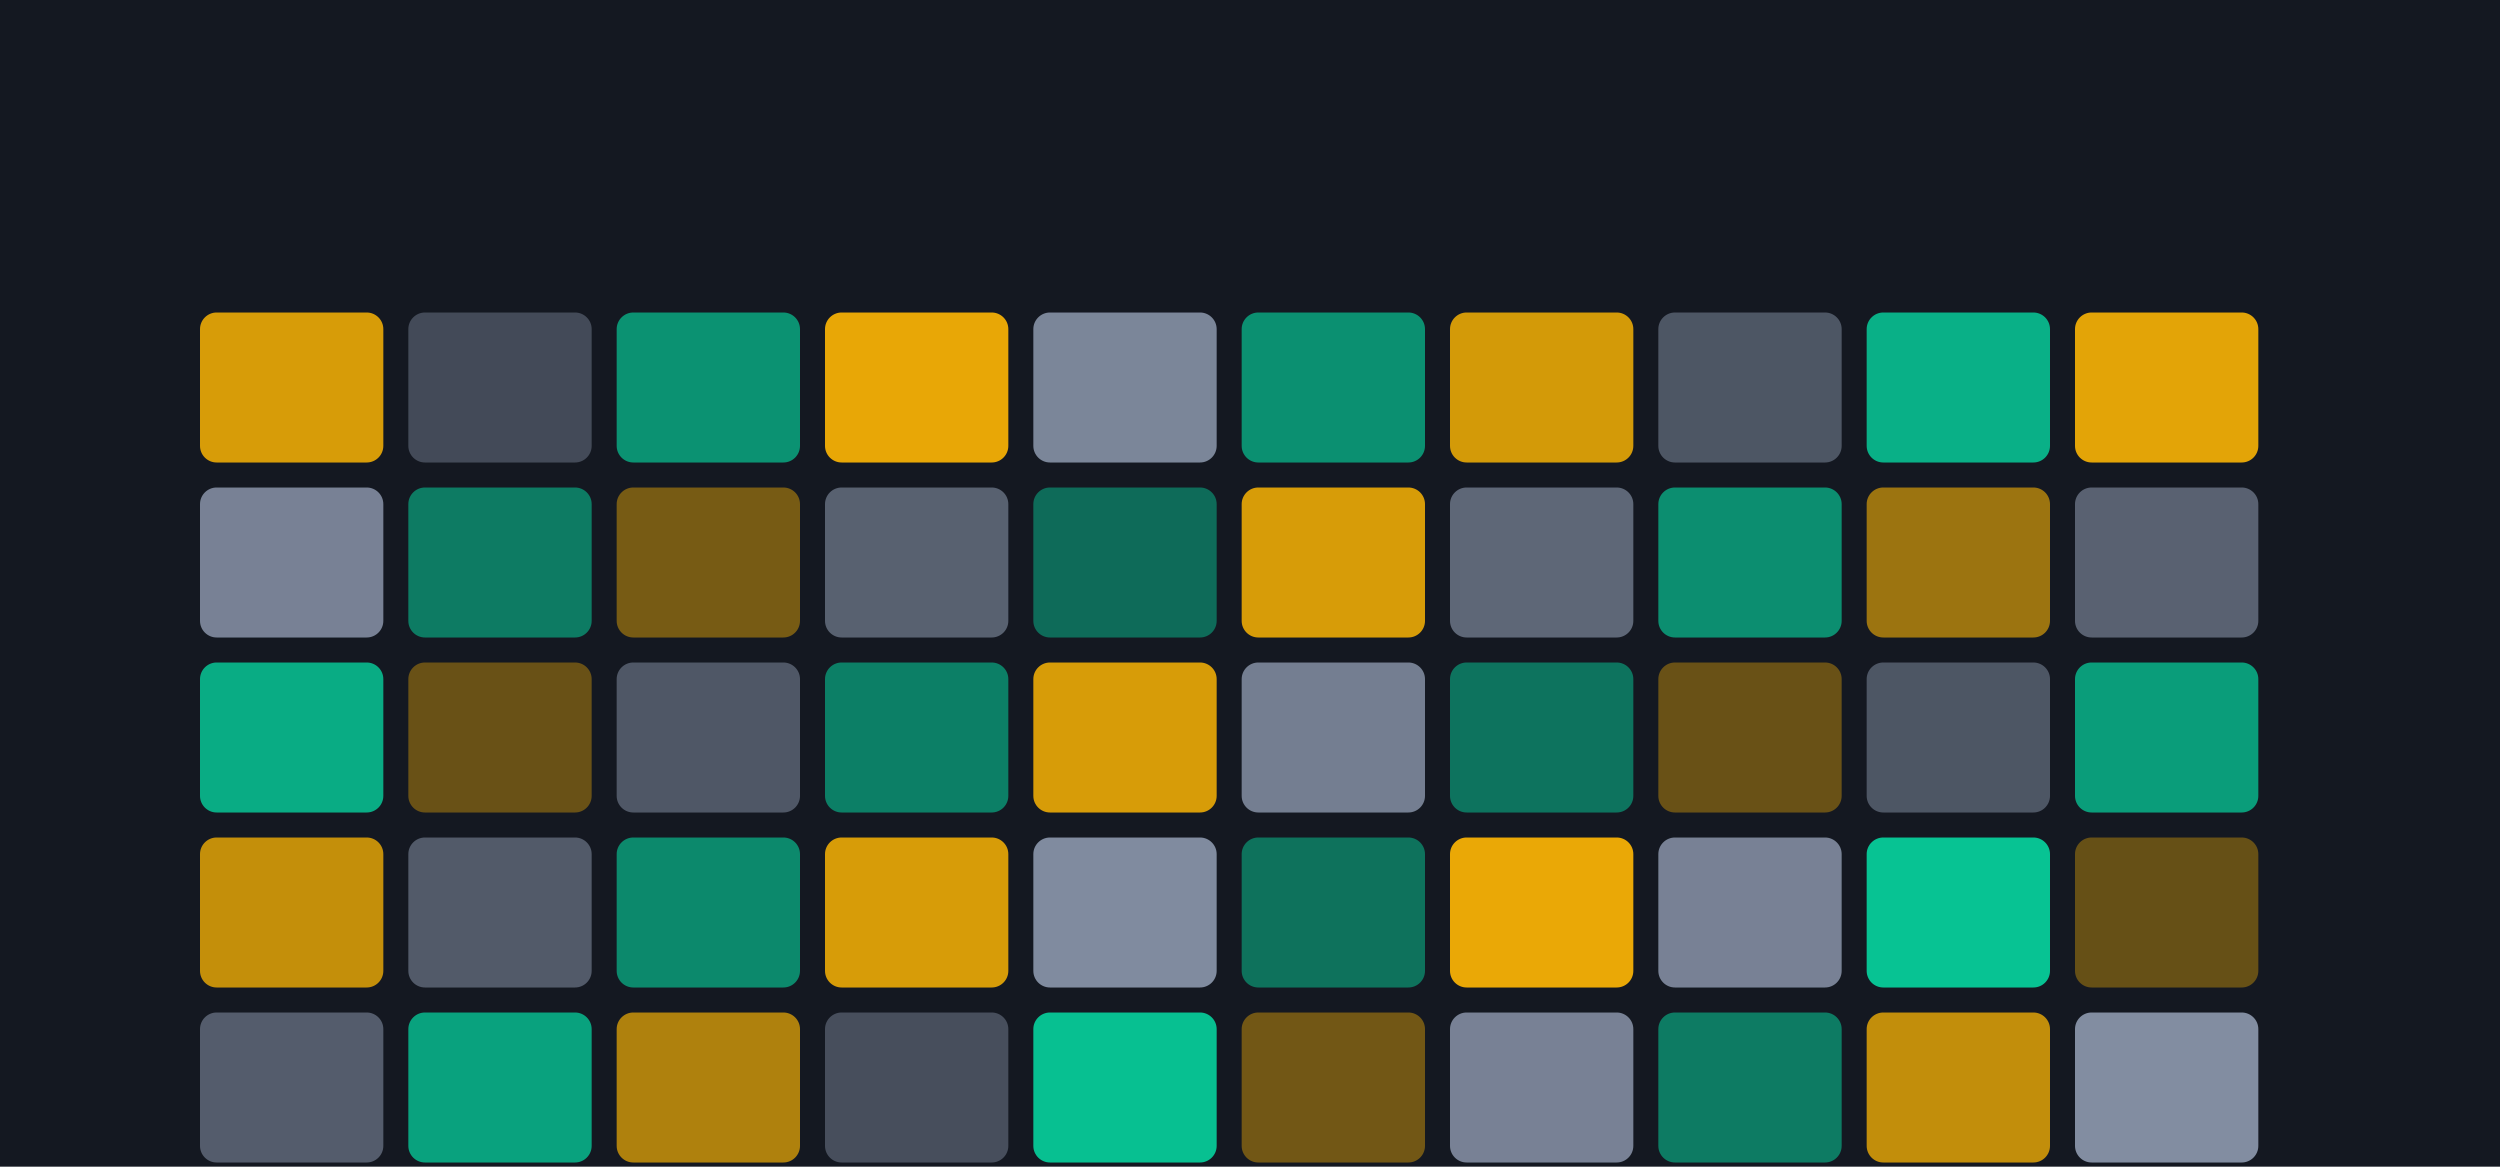
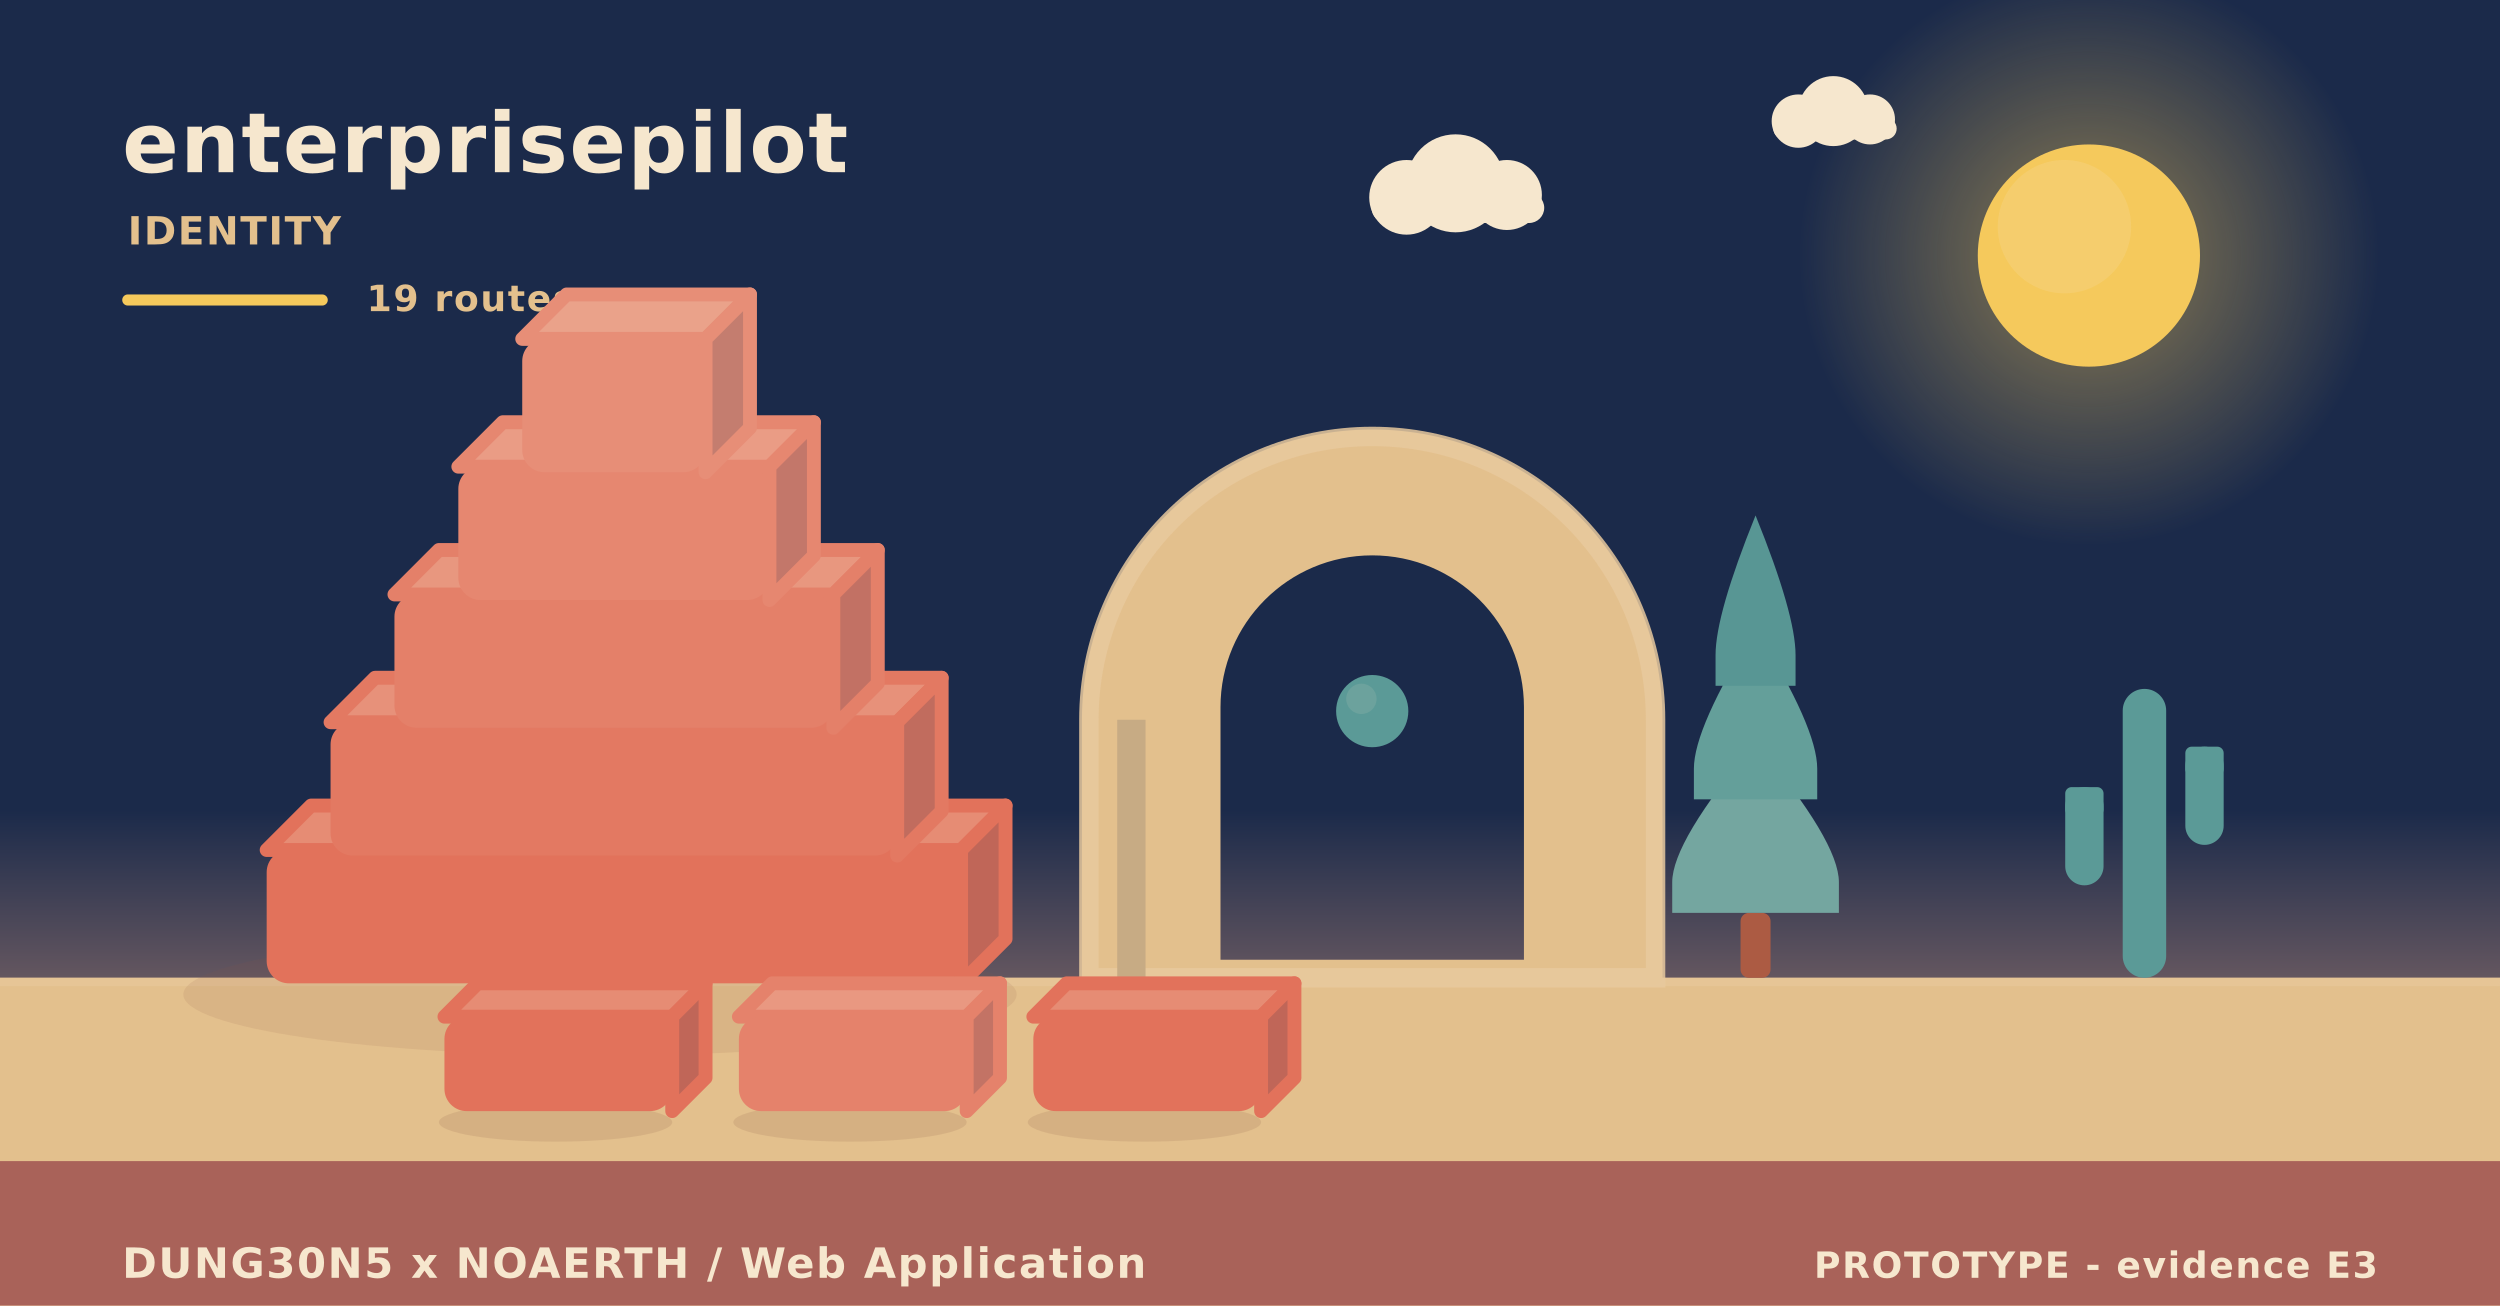
- <svg xmlns="http://www.w3.org/2000/svg" viewBox="0 0 1200 560" width="1200" height="560" role="img" aria-label="enterprisepilot hero">
-   <rect width="1200" height="560" fill="#141821" />
-   <defs>
-     <linearGradient id="gh" x1="0" y1="0" x2="1" y2="1">
-       <stop offset="0%" stop-color="#ffb703" />
-       <stop offset="100%" stop-color="#8d99ae" />
-     </linearGradient>
-   </defs>
-   <rect x="96.00" y="150.00" width="88.00" height="72.00" rx="8.00" fill="#ffb703" opacity="0.83" />
-   <rect x="196.00" y="150.00" width="88.00" height="72.00" rx="8.00" fill="#8d99ae" opacity="0.39" />
-   <rect x="296.00" y="150.00" width="88.00" height="72.00" rx="8.00" fill="#06d6a0" opacity="0.64" />
-   <rect x="396.00" y="150.00" width="88.00" height="72.00" rx="8.00" fill="#ffb703" opacity="0.90" />
-   <rect x="496.00" y="150.00" width="88.00" height="72.00" rx="8.00" fill="#8d99ae" opacity="0.85" />
-   <rect x="596.00" y="150.00" width="88.00" height="72.00" rx="8.00" fill="#06d6a0" opacity="0.63" />
-   <rect x="696.00" y="150.00" width="88.00" height="72.00" rx="8.00" fill="#ffb703" opacity="0.81" />
-   <rect x="796.00" y="150.00" width="88.00" height="72.00" rx="8.00" fill="#8d99ae" opacity="0.48" />
-   <rect x="896.00" y="150.00" width="88.00" height="72.00" rx="8.00" fill="#06d6a0" opacity="0.80" />
-   <rect x="996.00" y="150.00" width="88.00" height="72.00" rx="8.00" fill="#ffb703" opacity="0.88" />
-   <rect x="96.00" y="234.00" width="88.00" height="72.00" rx="8.00" fill="#8d99ae" opacity="0.82" />
-   <rect x="196.00" y="234.00" width="88.00" height="72.00" rx="8.00" fill="#06d6a0" opacity="0.52" />
-   <rect x="296.00" y="234.00" width="88.00" height="72.00" rx="8.00" fill="#ffb703" opacity="0.42" />
-   <rect x="396.00" y="234.00" width="88.00" height="72.00" rx="8.00" fill="#8d99ae" opacity="0.56" />
-   <rect x="496.00" y="234.00" width="88.00" height="72.00" rx="8.00" fill="#06d6a0" opacity="0.44" />
-   <rect x="596.00" y="234.00" width="88.00" height="72.00" rx="8.00" fill="#ffb703" opacity="0.83" />
-   <rect x="696.00" y="234.00" width="88.00" height="72.00" rx="8.00" fill="#8d99ae" opacity="0.61" />
-   <rect x="796.00" y="234.00" width="88.00" height="72.00" rx="8.00" fill="#06d6a0" opacity="0.62" />
-   <rect x="896.00" y="234.00" width="88.00" height="72.00" rx="8.00" fill="#ffb703" opacity="0.58" />
-   <rect x="996.00" y="234.00" width="88.00" height="72.00" rx="8.00" fill="#8d99ae" opacity="0.57" />
-   <rect x="96.00" y="318.00" width="88.00" height="72.00" rx="8.00" fill="#06d6a0" opacity="0.78" />
-   <rect x="196.00" y="318.00" width="88.00" height="72.00" rx="8.00" fill="#ffb703" opacity="0.36" />
-   <rect x="296.00" y="318.00" width="88.00" height="72.00" rx="8.00" fill="#8d99ae" opacity="0.49" />
-   <rect x="396.00" y="318.00" width="88.00" height="72.00" rx="8.00" fill="#06d6a0" opacity="0.54" />
-   <rect x="496.00" y="318.00" width="88.00" height="72.00" rx="8.00" fill="#ffb703" opacity="0.83" />
-   <rect x="596.00" y="318.00" width="88.00" height="72.00" rx="8.00" fill="#8d99ae" opacity="0.79" />
-   <rect x="696.00" y="318.00" width="88.00" height="72.00" rx="8.00" fill="#06d6a0" opacity="0.48" />
-   <rect x="796.00" y="318.00" width="88.00" height="72.00" rx="8.00" fill="#ffb703" opacity="0.36" />
-   <rect x="896.00" y="318.00" width="88.00" height="72.00" rx="8.00" fill="#8d99ae" opacity="0.48" />
-   <rect x="996.00" y="318.00" width="88.00" height="72.00" rx="8.00" fill="#06d6a0" opacity="0.70" />
-   <rect x="96.00" y="402.00" width="88.00" height="72.00" rx="8.00" fill="#ffb703" opacity="0.75" />
-   <rect x="196.00" y="402.00" width="88.00" height="72.00" rx="8.00" fill="#8d99ae" opacity="0.51" />
-   <rect x="296.00" y="402.00" width="88.00" height="72.00" rx="8.00" fill="#06d6a0" opacity="0.59" />
-   <rect x="396.00" y="402.00" width="88.00" height="72.00" rx="8.00" fill="#ffb703" opacity="0.83" />
-   <rect x="496.00" y="402.00" width="88.00" height="72.00" rx="8.00" fill="#8d99ae" opacity="0.89" />
-   <rect x="596.00" y="402.00" width="88.00" height="72.00" rx="8.00" fill="#06d6a0" opacity="0.47" />
-   <rect x="696.00" y="402.00" width="88.00" height="72.00" rx="8.00" fill="#ffb703" opacity="0.91" />
-   <rect x="796.00" y="402.00" width="88.00" height="72.00" rx="8.00" fill="#8d99ae" opacity="0.82" />
-   <rect x="896.00" y="402.00" width="88.00" height="72.00" rx="8.00" fill="#06d6a0" opacity="0.90" />
-   <rect x="996.00" y="402.00" width="88.00" height="72.00" rx="8.00" fill="#ffb703" opacity="0.35" />
-   <rect x="96.00" y="486.00" width="88.00" height="72.00" rx="8.00" fill="#8d99ae" opacity="0.53" />
-   <rect x="196.00" y="486.00" width="88.00" height="72.00" rx="8.00" fill="#06d6a0" opacity="0.73" />
-   <rect x="296.00" y="486.00" width="88.00" height="72.00" rx="8.00" fill="#ffb703" opacity="0.66" />
-   <rect x="396.00" y="486.00" width="88.00" height="72.00" rx="8.00" fill="#8d99ae" opacity="0.42" />
-   <rect x="496.00" y="486.00" width="88.00" height="72.00" rx="8.00" fill="#06d6a0" opacity="0.88" />
-   <rect x="596.00" y="486.00" width="88.00" height="72.00" rx="8.00" fill="#ffb703" opacity="0.40" />
-   <rect x="696.00" y="486.00" width="88.00" height="72.00" rx="8.00" fill="#8d99ae" opacity="0.82" />
-   <rect x="796.00" y="486.00" width="88.00" height="72.00" rx="8.00" fill="#06d6a0" opacity="0.52" />
-   <rect x="896.00" y="486.00" width="88.00" height="72.00" rx="8.00" fill="#ffb703" opacity="0.74" />
-   <rect x="996.00" y="486.00" width="88.00" height="72.00" rx="8.00" fill="#8d99ae" opacity="0.91" />
+ <svg xmlns="http://www.w3.org/2000/svg" width="900" height="470" viewBox="0 0 900 470" role="img" aria-label="enterprisepilot - identity">
+   <linearGradient id="skyh" x1="0" y1="0" x2="0" y2="1">
+     <stop offset="0" stop-color="#1b2a4a" />
+     <stop offset="0.62" stop-color="#1b2a4a" />
+     <stop offset="1" stop-color="#f3ad8a" />
+   </linearGradient>
+   <rect width="900" height="470" fill="url(#skyh)" />
+   <radialGradient id="sunh">
+     <stop offset="0.35" stop-color="#f5c95c" stop-opacity="0.34" />
+     <stop offset="1" stop-color="#f5c95c" stop-opacity="0" />
+   </radialGradient>
+   <circle cx="752" cy="92" r="104" fill="url(#sunh)" />
+   <circle cx="752" cy="92" r="40" fill="#f5c95c" />
+   <circle cx="743.2" cy="81.6" r="24" fill="#f5d27e" opacity="0.5" />
+   <g>
+     <circle cx="524" cy="66" r="17.64" fill="#f6e7ce" />
+     <circle cx="506.36" cy="71.04" r="13.44" fill="#f6e7ce" />
+     <circle cx="542.48" cy="70.2" r="12.6" fill="#f6e7ce" />
+     <rect x="493.76" y="69.36" width="62.16" height="10.92" rx="5.46" fill="#f6e7ce" />
+   </g>
+   <g>
+     <circle cx="660" cy="40" r="12.6" fill="#f6e7ce" />
+     <circle cx="647.4" cy="43.6" r="9.6" fill="#f6e7ce" />
+     <circle cx="673.2" cy="43" r="9" fill="#f6e7ce" />
+     <rect x="638.4" y="42.4" width="44.4" height="7.8" rx="3.9" fill="#f6e7ce" />
+   </g>
+   <rect x="0" y="352" width="900" height="118" fill="#e3c08d" />
+   <rect x="0" y="352" width="900" height="3" fill="#e6c596" />
+   <text x="44" y="62" font-family="Verdana,DejaVu Sans,sans-serif" font-size="30" font-weight="700" letter-spacing="0.6" fill="#f6e7ce" text-anchor="start">enterprisepilot</text>
+   <text x="46" y="88" font-family="Verdana,DejaVu Sans,sans-serif" font-size="14" font-weight="700" letter-spacing="0.6" fill="#e3c08d" text-anchor="start">IDENTITY</text>
+   <rect x="44" y="106" width="74" height="4" rx="2" fill="#f5c95c" />
+   <text x="132" y="112" font-family="Verdana,DejaVu Sans,sans-serif" font-size="13" font-weight="700" letter-spacing="0.6" fill="#e3c08d" text-anchor="start">19 routes</text>
+   <ellipse cx="216" cy="358" rx="150" ry="22" fill="rgba(138,90,68,0.11)" />
+   <path d="M96,306 L346,306 L362,290 L112,290 Z" fill="#e68c74" stroke="#e2725b" stroke-width="5" stroke-linejoin="round" />
+   <path d="M346,306 L362,290 L362,338 L346,354 Z" fill="#c06658" stroke="#e2725b" stroke-width="5" stroke-linejoin="round" />
+   <rect x="96" y="306" width="250" height="48" rx="8" fill="#e2725b" />
+   <path d="M119,260 L323,260 L339,244 L135,244 Z" fill="#e7917a" stroke="#e37962" stroke-width="5" stroke-linejoin="round" />
+   <path d="M323,260 L339,244 L339,292 L323,308 Z" fill="#c16c5e" stroke="#e37962" stroke-width="5" stroke-linejoin="round" />
+   <rect x="119" y="260" width="204" height="48" rx="8" fill="#e37962" />
+   <path d="M142,214 L300,214 L316,198 L158,198 Z" fill="#e8977f" stroke="#e48069" stroke-width="5" stroke-linejoin="round" />
+   <path d="M300,214 L316,198 L316,246 L300,262 Z" fill="#c27164" stroke="#e48069" stroke-width="5" stroke-linejoin="round" />
+   <rect x="142" y="214" width="158" height="48" rx="8" fill="#e48069" />
+   <path d="M165,168 L277,168 L293,152 L181,152 Z" fill="#ea9c85" stroke="#e68770" stroke-width="5" stroke-linejoin="round" />
+   <path d="M277,168 L293,152 L293,200 L277,216 Z" fill="#c3776a" stroke="#e68770" stroke-width="5" stroke-linejoin="round" />
+   <rect x="165" y="168" width="112" height="48" rx="8" fill="#e68770" />
+   <path d="M188,122 L254,122 L270,106 L204,106 Z" fill="#eaa28a" stroke="#e78e77" stroke-width="5" stroke-linejoin="round" />
+   <path d="M254,122 L270,106 L270,154 L254,170 Z" fill="#c47d6f" stroke="#e78e77" stroke-width="5" stroke-linejoin="round" />
+   <rect x="188" y="122" width="66" height="48" rx="8" fill="#e78e77" />
+   <path d="M392,352 L392,259.12 A102,102 0 0 1 596,259.12 L596,352 Z M436.88,348 L436.88,254.55 A57.12,57.12 0 0 1 551.12,254.55 L551.12,348 Z" fill="#e3c08d" fill-rule="evenodd" stroke="#e3c08d" stroke-width="5" stroke-linejoin="round" />
+   <path d="M392,352 L392,259.12 A102,102 0 0 1 596,259.12 L596,352 Z" fill="none" stroke="#e8c99d" stroke-width="7" stroke-linecap="round" opacity="0.85" />
+   <rect x="402.2" y="259.12" width="10.2" height="92.88" fill="#c7ab84" />
+   <circle cx="494" cy="256" r="13" fill="#5b9a97" />
+   <circle cx="490.1" cy="251.58" r="5.46" fill="#7aa9a2" opacity="0.55" />
+   <rect x="626.6" y="328.64" width="10.8" height="23.36" rx="3" fill="#ac5b43" />
+   <path d="M632,267.32 Q602,302.89 602,317.6 Q602,328.64 602,328.64 L662,328.64 Q662,328.64 662,317.6 Q662,302.89 632,267.32 Z" fill="#74a6a0" />
+   <path d="M632,226.44 Q609.8,262.01 609.8,276.72 Q609.8,287.76 609.8,287.76 L654.2,287.76 Q654.2,287.76 654.2,276.72 Q654.2,262.01 632,226.44 Z" fill="#649f9a" />
+   <path d="M632,185.56 Q617.6,221.13 617.6,235.84 Q617.6,246.88 617.6,246.88 L646.4,246.88 Q646.4,246.88 646.4,235.84 Q646.4,221.13 632,185.56 Z" fill="#589694" />
+   <rect x="764.18" y="248" width="15.64" height="104" rx="7.82" fill="#5b9a97" />
+   <rect x="743.48" y="283.36" width="13.8" height="35.36" rx="6.9" fill="#5b9a97" />
+   <rect x="743.48" y="283.36" width="13.8" height="10.4" rx="2.3" fill="#5b9a97" />
+   <rect x="786.72" y="268.8" width="13.8" height="35.36" rx="6.9" fill="#5b9a97" />
+   <rect x="786.72" y="268.8" width="13.8" height="10.4" rx="2.3" fill="#5b9a97" />
+   <ellipse cx="200" cy="404" rx="42" ry="7" fill="rgba(138,90,68,0.15)" />
+   <path d="M160,366 L242,366 L254,354 L172,354 Z" fill="#e68c74" stroke="#e2725b" stroke-width="5" stroke-linejoin="round" />
+   <path d="M242,366 L254,354 L254,388 L242,400 Z" fill="#c06658" stroke="#e2725b" stroke-width="5" stroke-linejoin="round" />
+   <rect x="160" y="366" width="82" height="34" rx="8" fill="#e2725b" />
+   <ellipse cx="306" cy="404" rx="42" ry="7" fill="rgba(138,90,68,0.15)" />
+   <path d="M266,366 L348,366 L360,354 L278,354 Z" fill="#e99881" stroke="#e5826b" stroke-width="5" stroke-linejoin="round" />
+   <path d="M348,366 L360,354 L360,388 L348,400 Z" fill="#c37365" stroke="#e5826b" stroke-width="5" stroke-linejoin="round" />
+   <rect x="266" y="366" width="82" height="34" rx="8" fill="#e5826b" />
+   <ellipse cx="412" cy="404" rx="42" ry="7" fill="rgba(138,90,68,0.15)" />
+   <path d="M372,366 L454,366 L466,354 L384,354 Z" fill="#e68c74" stroke="#e2725b" stroke-width="5" stroke-linejoin="round" />
+   <path d="M454,366 L466,354 L466,388 L454,400 Z" fill="#c06658" stroke="#e2725b" stroke-width="5" stroke-linejoin="round" />
+   <rect x="372" y="366" width="82" height="34" rx="8" fill="#e2725b" />
+   <rect x="0" y="418" width="900" height="52" rx="0" fill="#a65c56" opacity="0.94" />
+   <text x="44" y="460" font-family="Verdana,DejaVu Sans,sans-serif" font-size="15" font-weight="700" letter-spacing="0.6" fill="#f6e7ce" text-anchor="start">DUNG30N5 x NOAERTH  /  Web Application</text>
+   <text x="856" y="460" font-family="Verdana,DejaVu Sans,sans-serif" font-size="13" font-weight="700" letter-spacing="0.6" fill="#f6e7ce" text-anchor="end">PROTOTYPE  -  evidence E3</text>
</svg>
